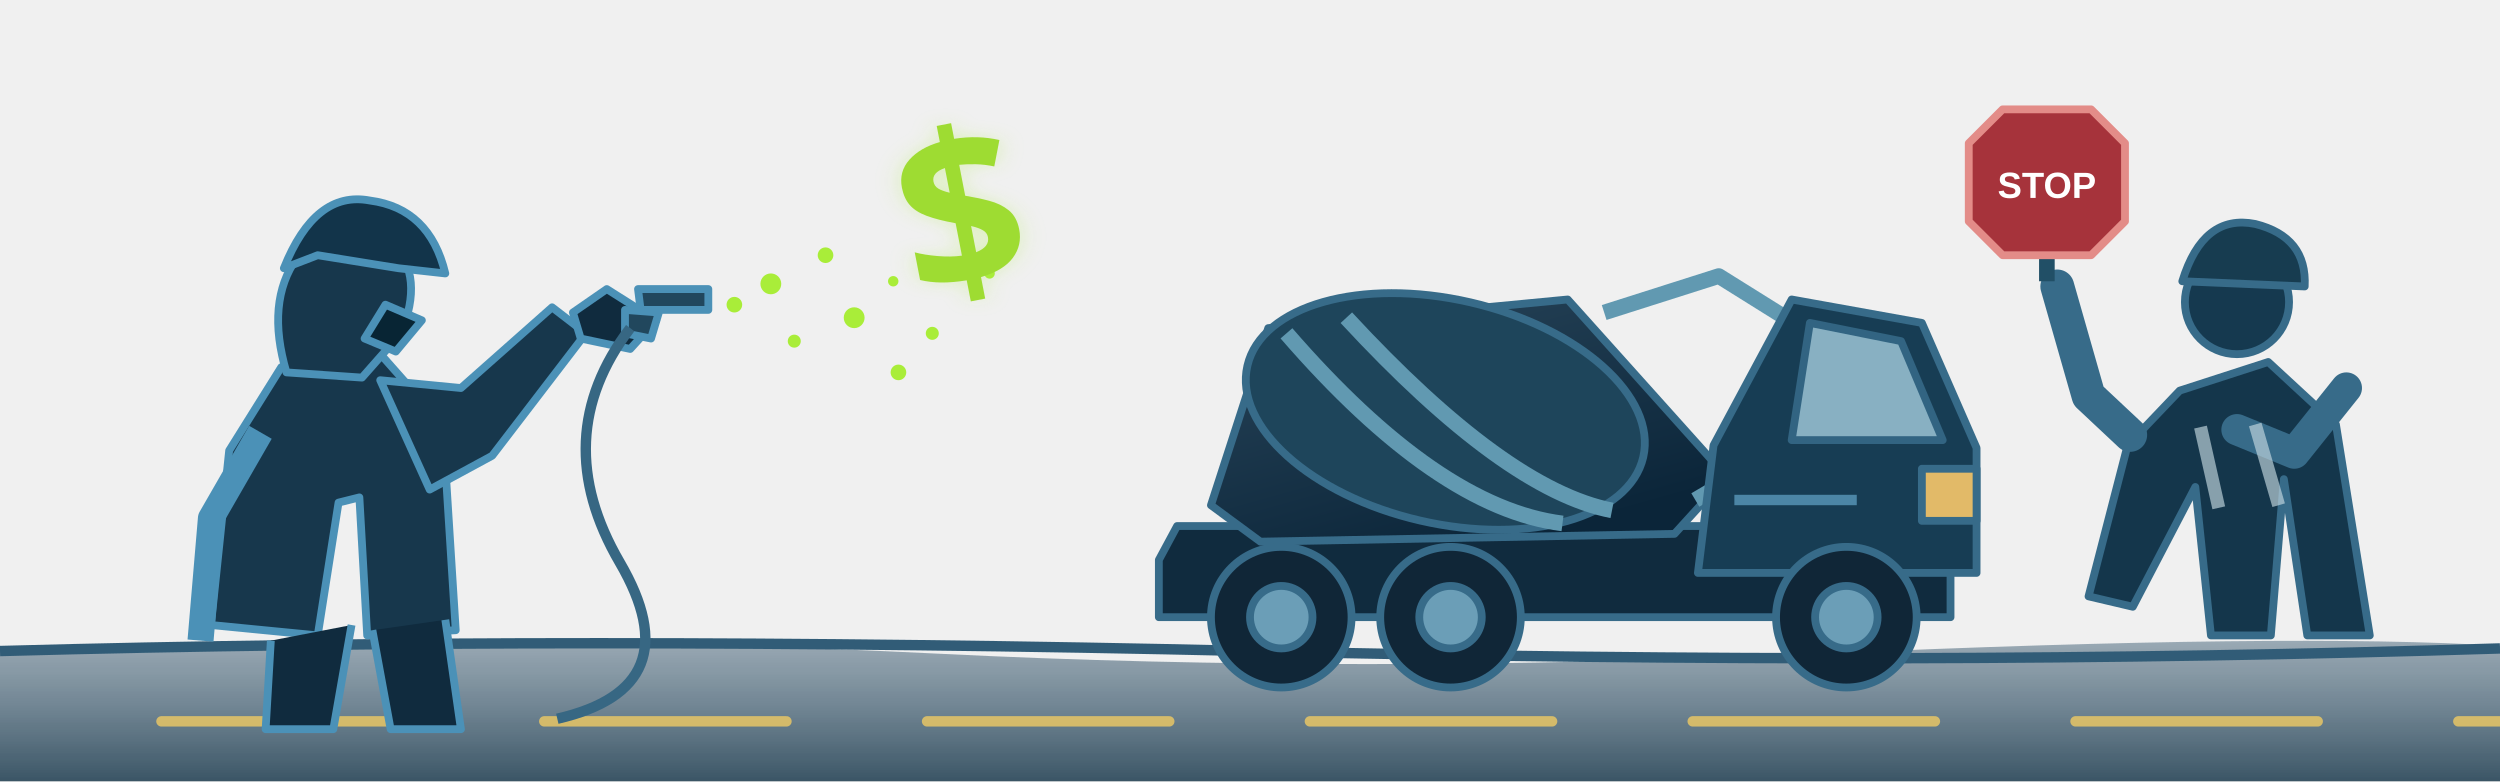
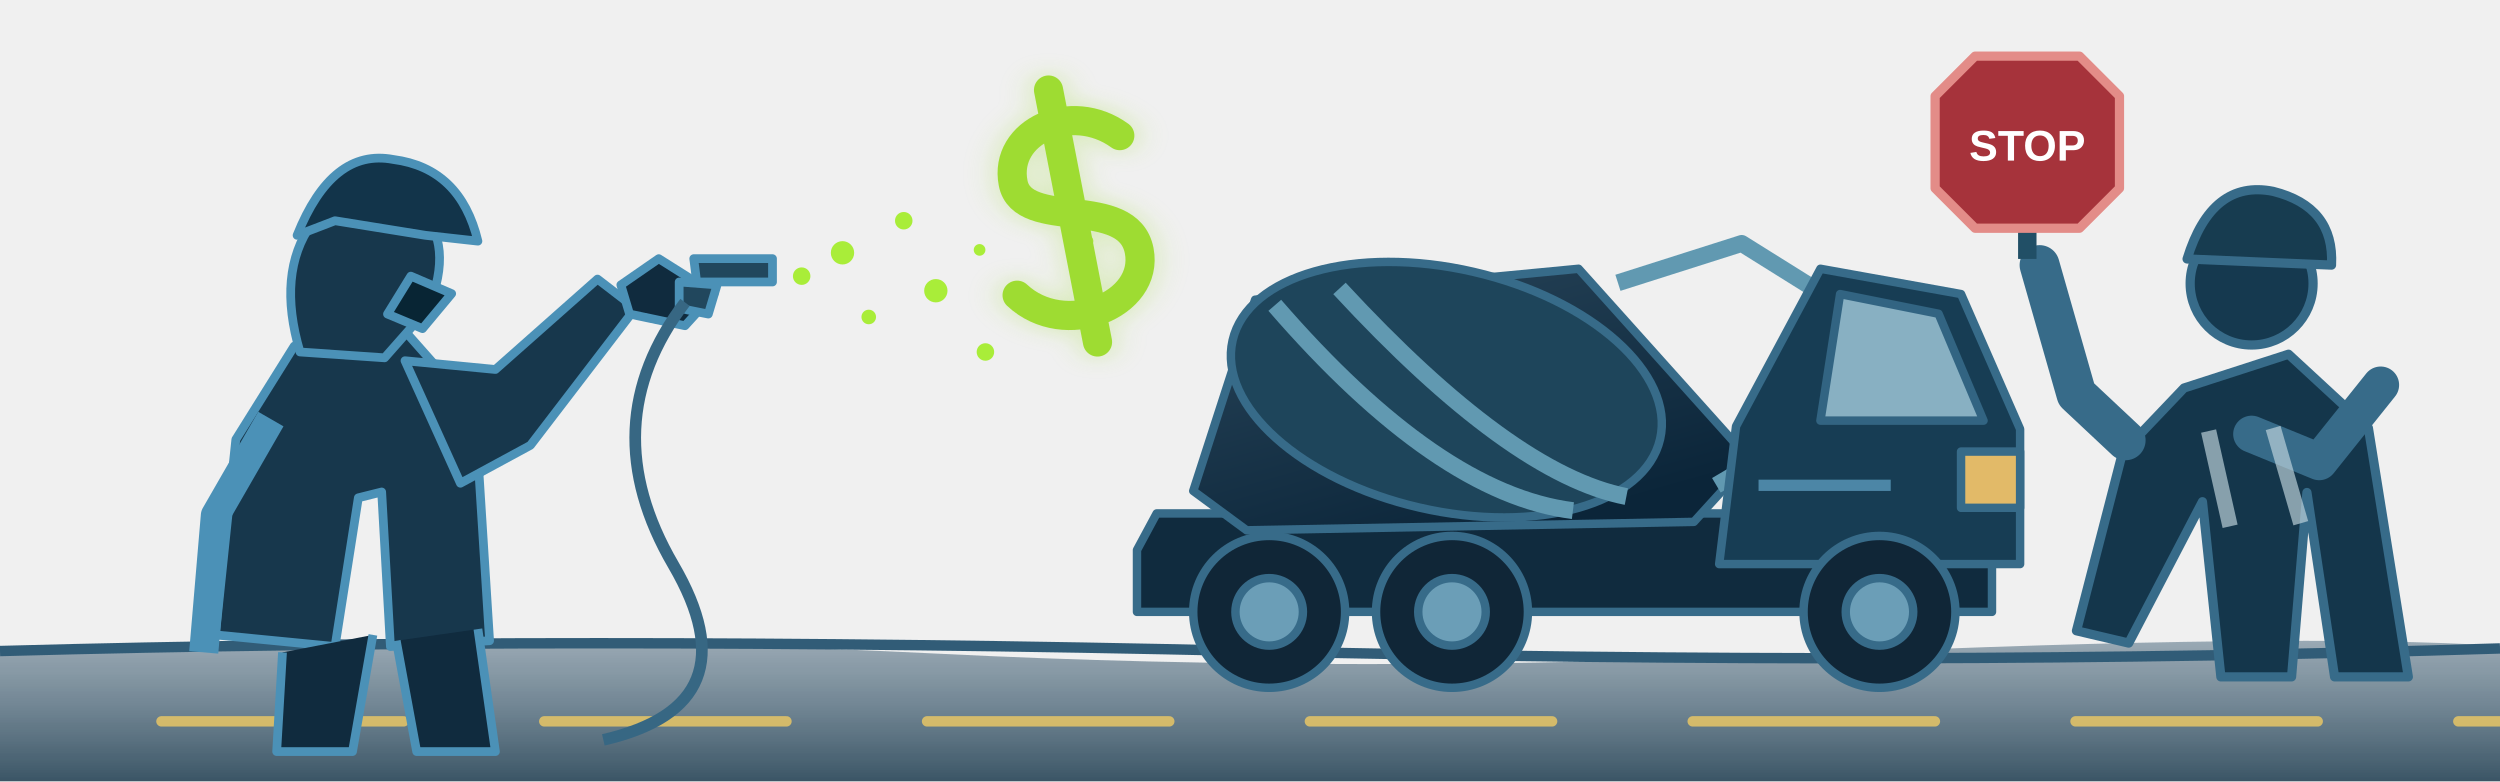
<svg xmlns="http://www.w3.org/2000/svg" viewBox="0 0 960 300" role="img" aria-labelledby="title desc">
  <defs>
    <linearGradient id="steel" x1="0" y1="0" x2="0.6" y2="1">
      <stop stop-color="#29465b" />
      <stop offset="1" stop-color="#0b2539" />
    </linearGradient>
    <linearGradient id="road" x1="0" x2="0" y1="0" y2="1">
      <stop stop-color="#426177" stop-opacity=".5" />
      <stop offset="1" stop-color="#133347" stop-opacity=".82" />
    </linearGradient>
    <filter id="sprayGlow" x="-70%" y="-70%" width="240%" height="240%">
      <feGaussianBlur stdDeviation="4" />
    </filter>
  </defs>
  <path d="M0 250Q200 243 360 251T700 251T960 248V300H0Z" fill="url(#road)" />
  <path d="M0 250Q220 244 480 250T960 249" fill="none" stroke="#315c77" stroke-width="4" />
  <path d="M62 277h93m54 0h93m54 0h93m54 0h93m54 0h93m54 0h93m54 0h48" stroke="#e7c665" stroke-width="4" stroke-linecap="round" opacity=".85" />
-   <g fill="#17374c" stroke="#4b91b7" stroke-width="3" stroke-linejoin="round">
-     <path d="M81 240l7-67 20-32 39-4 23 26 5 79-34 2-3-53-8 2-8 51Z" />
-     <path d="M104 246l-2 34h26l7-40m8 2 7 38h27l-6-42" fill="#102b3e" />
-     <path d="M110 143q-8-27 4-44 16-18 37-5 12 12 3 34l-15 17Z" />
-     <path d="M109 103q12-30 33-26 23 3 29 28l-18-2-31-5Z" fill="#12344a" />
-     <path d="M148 117l14 6-10 12-12-5Z" fill="#082534" />
-     <path d="M146 146l31 3 35-31 13 10-36 47-24 13Z" />
-     <path d="M220 120l13-9 19 12-10 11-19-4Z" fill="#102b3e" />
-     <path d="M245 111h27v8h-26zm-5 8 13 1-3 10-10-2Z" fill="#21475d" />
-     <path d="M100 166l-19 33-4 47" fill="none" stroke-width="10" />
-     <path d="M242 126q-32 42-4 90t-24 60" fill="none" stroke="#376783" stroke-width="4" />
+   <g transform="translate(-8 -25) scale(1.12)">
+     <g fill="#17374c" stroke="#4b91b7" stroke-width="3" stroke-linejoin="round">
+       <path d="M81 240l7-67 20-32 39-4 23 26 5 79-34 2-3-53-8 2-8 51Z" />
+       <path d="M104 246l-2 34h26l7-40m8 2 7 38h27l-6-42" fill="#102b3e" />
+       <path d="M110 143q-8-27 4-44 16-18 37-5 12 12 3 34l-15 17Z" />
+       <path d="M109 103q12-30 33-26 23 3 29 28l-18-2-31-5Z" fill="#12344a" />
+       <path d="M148 117l14 6-10 12-12-5Z" fill="#082534" />
+       <path d="M146 146l31 3 35-31 13 10-36 47-24 13Z" />
+       <path d="M220 120l13-9 19 12-10 11-19-4Z" fill="#102b3e" />
+       <path d="M245 111h27v8h-26zm-5 8 13 1-3 10-10-2Z" fill="#21475d" />
+       <path d="M100 166l-19 33-4 47" fill="none" stroke-width="10" />
+       <path d="M242 126q-32 42-4 90t-24 60" fill="none" stroke="#376783" stroke-width="4" />
+     </g>
+     <g fill="#a9ed39">
+       <circle cx="282" cy="117" r="3" />
+       <circle cx="296" cy="109" r="4" />
+       <circle cx="305" cy="131" r="2.5" />
+       <circle cx="317" cy="98" r="3" />
+       <circle cx="328" cy="122" r="4" />
+       <circle cx="343" cy="108" r="2" />
+       <circle cx="358" cy="128" r="2.5" />
+       <circle cx="345" cy="143" r="3" />
+       <circle cx="380" cy="105" r="2" />
+     </g>
+     <g transform="rotate(-11 377 96)" fill="none" stroke="#9edc32" stroke-linecap="round" stroke-linejoin="round">
+       <path d="M396 72C382 57 357 63 357 81c0 17 38 11 38 31 0 19-31 25-44 7M375 52v88" stroke-width="13" opacity=".25" filter="url(#sprayGlow)" />
+       <path d="M396 72C382 57 357 63 357 81c0 17 38 11 38 31 0 19-31 25-44 7M375 52v88" stroke-width="10" />
+     </g>
  </g>
-   <g fill="#a9ed39">
-     <circle cx="282" cy="117" r="3" />
-     <circle cx="296" cy="109" r="4" />
-     <circle cx="305" cy="131" r="2.5" />
-     <circle cx="317" cy="98" r="3" />
-     <circle cx="328" cy="122" r="4" />
-     <circle cx="343" cy="108" r="2" />
-     <circle cx="358" cy="128" r="2.5" />
-     <circle cx="345" cy="143" r="3" />
-     <circle cx="380" cy="105" r="2" />
+   <g transform="translate(-44 -21) scale(1.08)">
+     <g stroke="#376b89" stroke-width="3" stroke-linejoin="round">
+       <path d="M452 202h297v35H445v-22Z" fill="#102b3e" />
+       <path d="M465 194l22-68 115-11 61 68-20 22-159 3Z" fill="url(#steel)" />
+       <ellipse cx="555" cy="158" rx="78" ry="43" transform="rotate(13 555 158)" fill="#1e455b" />
+       <path d="M494 128q58 67 106 73m-83-79q61 66 102 74m-3-76 44-14 32 20-19 53-22 13" fill="none" stroke="#6199b1" stroke-width="6" />
+       <path d="M658 171l30-56 50 9 21 48v48h-107Z" fill="#173d54" />
+       <path d="M695 124l35 7 16 38h-58Z" fill="#9cc4d5" opacity=".85" />
+       <path d="M738 180h21v20h-21Z" fill="#e2ba68" />
+       <path d="M666 192h47" stroke="#4c86a6" stroke-width="4" />
+       <circle cx="492" cy="237" r="27" fill="#102637" />
+       <circle cx="492" cy="237" r="12" fill="#6b9eb7" />
+       <circle cx="557" cy="237" r="27" fill="#102637" />
+       <circle cx="557" cy="237" r="12" fill="#6b9eb7" />
+       <circle cx="709" cy="237" r="27" fill="#102637" />
+       <circle cx="709" cy="237" r="12" fill="#6b9eb7" />
+     </g>
  </g>
-   <text x="351" y="115" font-family="Impact,Arial Black,sans-serif" font-size="84" font-weight="900" transform="rotate(-11 351 115)" fill="#a9ed39" opacity=".28" filter="url(#sprayGlow)">$</text>
-   <text x="351" y="115" font-family="Impact,Arial Black,sans-serif" font-size="84" font-weight="900" transform="rotate(-11 351 115)" fill="#9edc32">$</text>
-   <g stroke="#376b89" stroke-width="3" stroke-linejoin="round">
-     <path d="M452 202h297v35H445v-22Z" fill="#102b3e" />
-     <path d="M465 194l22-68 115-11 61 68-20 22-159 3Z" fill="url(#steel)" />
-     <ellipse cx="555" cy="158" rx="78" ry="43" transform="rotate(13 555 158)" fill="#1e455b" />
-     <path d="M494 128q58 67 106 73m-83-79q61 66 102 74m-3-76 44-14 32 20-19 53-22 13" fill="none" stroke="#6199b1" stroke-width="6" />
-     <path d="M658 171l30-56 50 9 21 48v48h-107Z" fill="#173d54" />
-     <path d="M695 124l35 7 16 38h-58Z" fill="#9cc4d5" opacity=".85" />
-     <path d="M738 180h21v20h-21Z" fill="#e2ba68" />
-     <path d="M666 192h47" stroke="#4c86a6" stroke-width="4" />
-     <circle cx="492" cy="237" r="27" fill="#102637" />
-     <circle cx="492" cy="237" r="12" fill="#6b9eb7" />
-     <circle cx="557" cy="237" r="27" fill="#102637" />
-     <circle cx="557" cy="237" r="12" fill="#6b9eb7" />
-     <circle cx="709" cy="237" r="27" fill="#102637" />
-     <circle cx="709" cy="237" r="12" fill="#6b9eb7" />
+   <g transform="translate(-149 -28) scale(1.18)">
+     <g stroke="#376b89" stroke-width="3" stroke-linejoin="round">
+       <path d="M837 150l-20 21-15 58 17 4 24-46 6 57h23l5-60 9 60h24l-13-81-26-24Z" fill="#14364b" />
+       <circle cx="859" cy="116" r="20" fill="#15394f" />
+       <path d="M838 108q8-26 28-22 20 5 19 24Z" fill="#173c50" />
+       <path d="M818 167l-16-15-12-42" fill="none" stroke-width="13" stroke-linecap="round" />
+       <path d="M859 165l22 9 20-25" fill="none" stroke-width="12" stroke-linecap="round" />
+       <path d="M866 163l9 31m-30-30 7 31" stroke="#c5d9e1" stroke-width="5" opacity=".65" />
+       <path d="M786 108V63" stroke="#214f66" stroke-width="6" />
+       <path d="M769 42h34l13 13v30l-13 13h-34l-13-13V55Z" fill="#a6333b" stroke="#e38c88" stroke-width="3" />
+     </g>
+     <text x="786" y="76" fill="#fff" font-family="Arial,sans-serif" font-size="14" font-weight="900" text-anchor="middle">STOP</text>
  </g>
-   <g stroke="#376b89" stroke-width="3" stroke-linejoin="round">
-     <path d="M837 150l-20 21-15 58 17 4 24-46 6 57h23l5-60 9 60h24l-13-81-26-24Z" fill="#14364b" />
-     <circle cx="859" cy="116" r="20" fill="#15394f" />
-     <path d="M838 108q8-26 28-22 20 5 19 24Z" fill="#173c50" />
-     <path d="M818 167l-16-15-12-42" fill="none" stroke-width="13" stroke-linecap="round" />
-     <path d="M859 165l22 9 20-25" fill="none" stroke-width="12" stroke-linecap="round" />
-     <path d="M866 163l9 31m-30-30 7 31" stroke="#c5d9e1" stroke-width="5" opacity=".65" />
-     <path d="M786 108V63" stroke="#214f66" stroke-width="6" />
-     <path d="M769 42h34l13 13v30l-13 13h-34l-13-13V55Z" fill="#a6333b" stroke="#e38c88" stroke-width="3" />
-   </g>
-   <text x="786" y="76" fill="#fff" font-family="Arial,sans-serif" font-size="14" font-weight="900" text-anchor="middle">STOP</text>
</svg>
